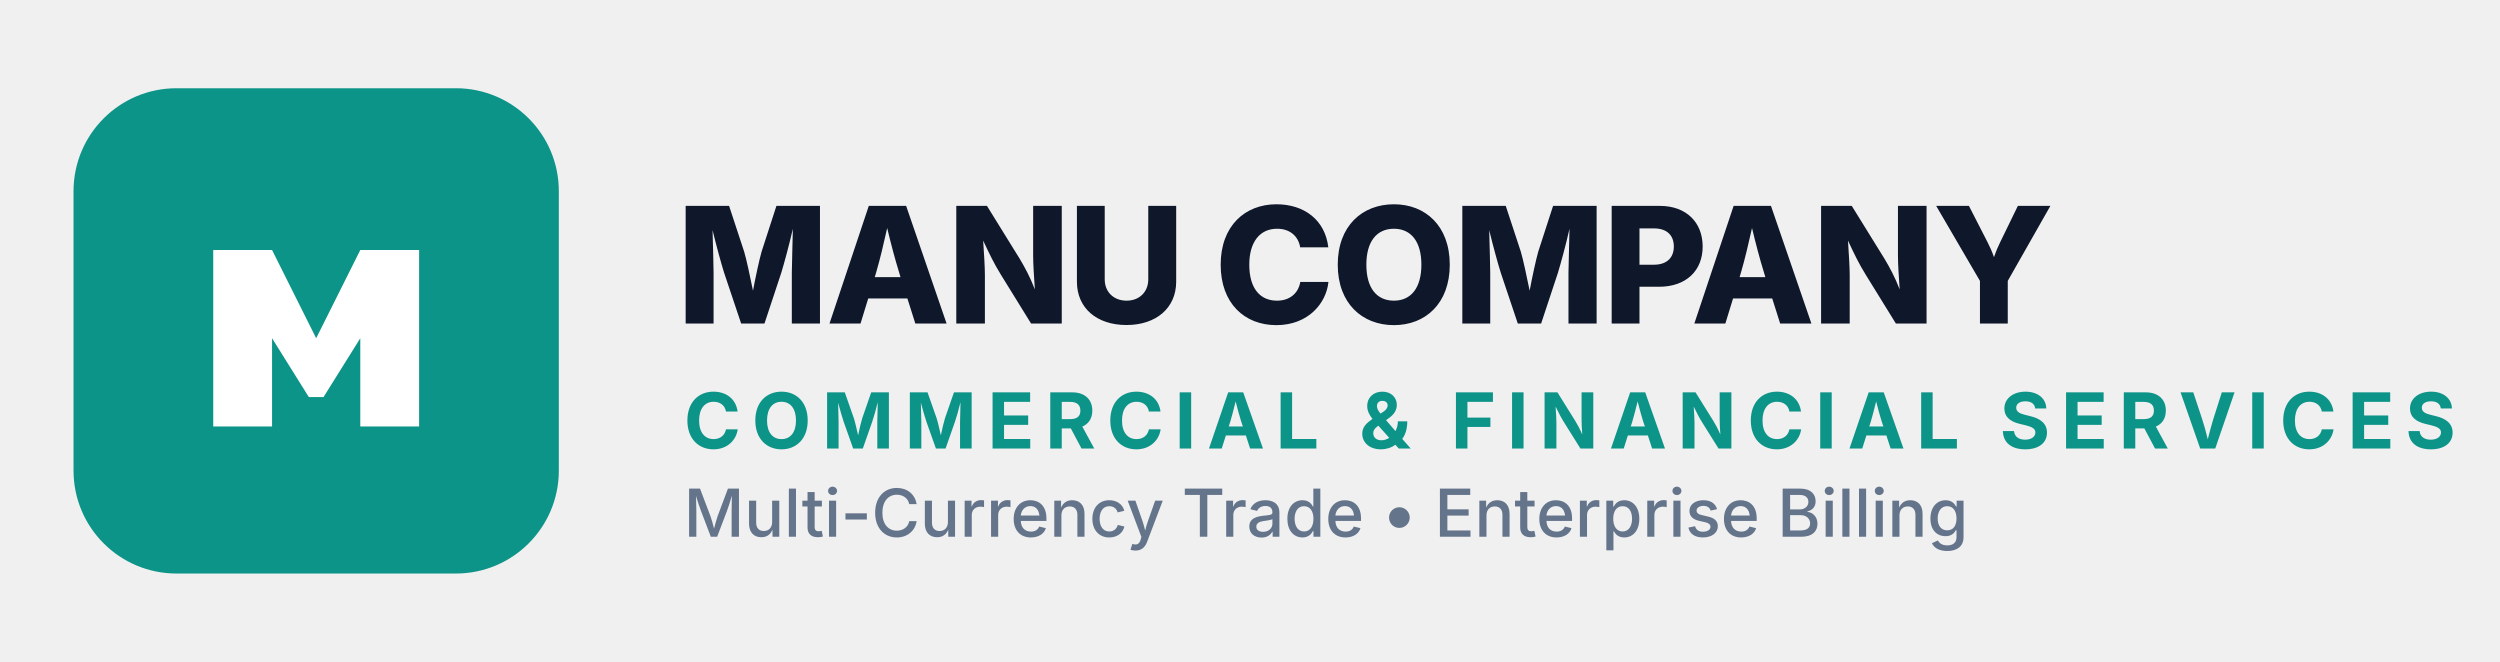
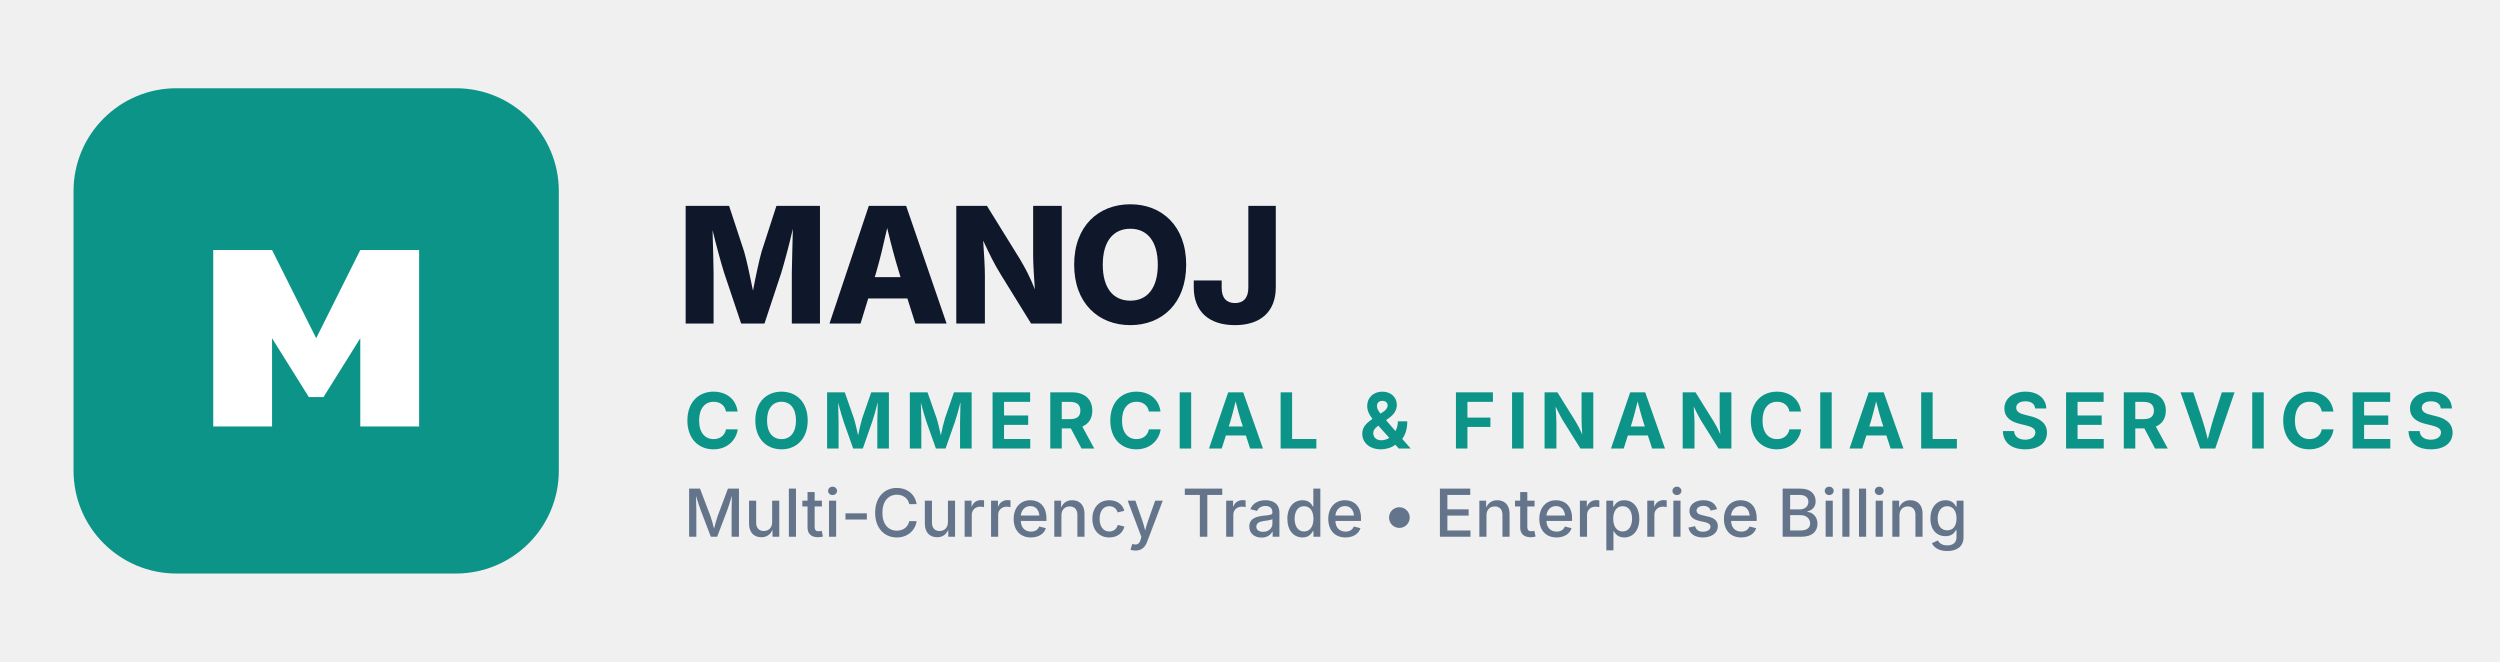
<svg xmlns="http://www.w3.org/2000/svg" viewBox="0 0 340 90" width="340" height="90">
  <g transform="translate(10, 12)">
    <rect x="0" y="0" width="66" height="66" rx="14" fill="#0D9488" />
    <path d="M19 46 L19 22 L27 22 L33 34 L39 22 L47 22 L47 46 L39 46 L39 34 L34 42 L32 42 L27 34 L27 46 Z" fill="#FFFFFF" />
-     <text x="82" y="32" font-family="'Outfit', -apple-system, BlinkMacSystemFont, sans-serif" font-size="22" font-weight="800" fill="#0F172A" letter-spacing="-0.02em">MANU COMPANY</text>
+     <text x="82" y="32" font-family="'Outfit', -apple-system, BlinkMacSystemFont, sans-serif" font-size="22" font-weight="800" fill="#0F172A" letter-spacing="-0.02em">MANOJ</text>
    <text x="83" y="49" font-family="'Inter', -apple-system, BlinkMacSystemFont, sans-serif" font-size="10.5" font-weight="700" fill="#0D9488" letter-spacing="0.14em">COMMERCIAL &amp; FINANCIAL SERVICES</text>
    <text x="83" y="61" font-family="'Inter', -apple-system, BlinkMacSystemFont, sans-serif" font-size="9" font-weight="500" fill="#64748B">Multi-Currency Trade • Enterprise Billing</text>
  </g>
</svg>
